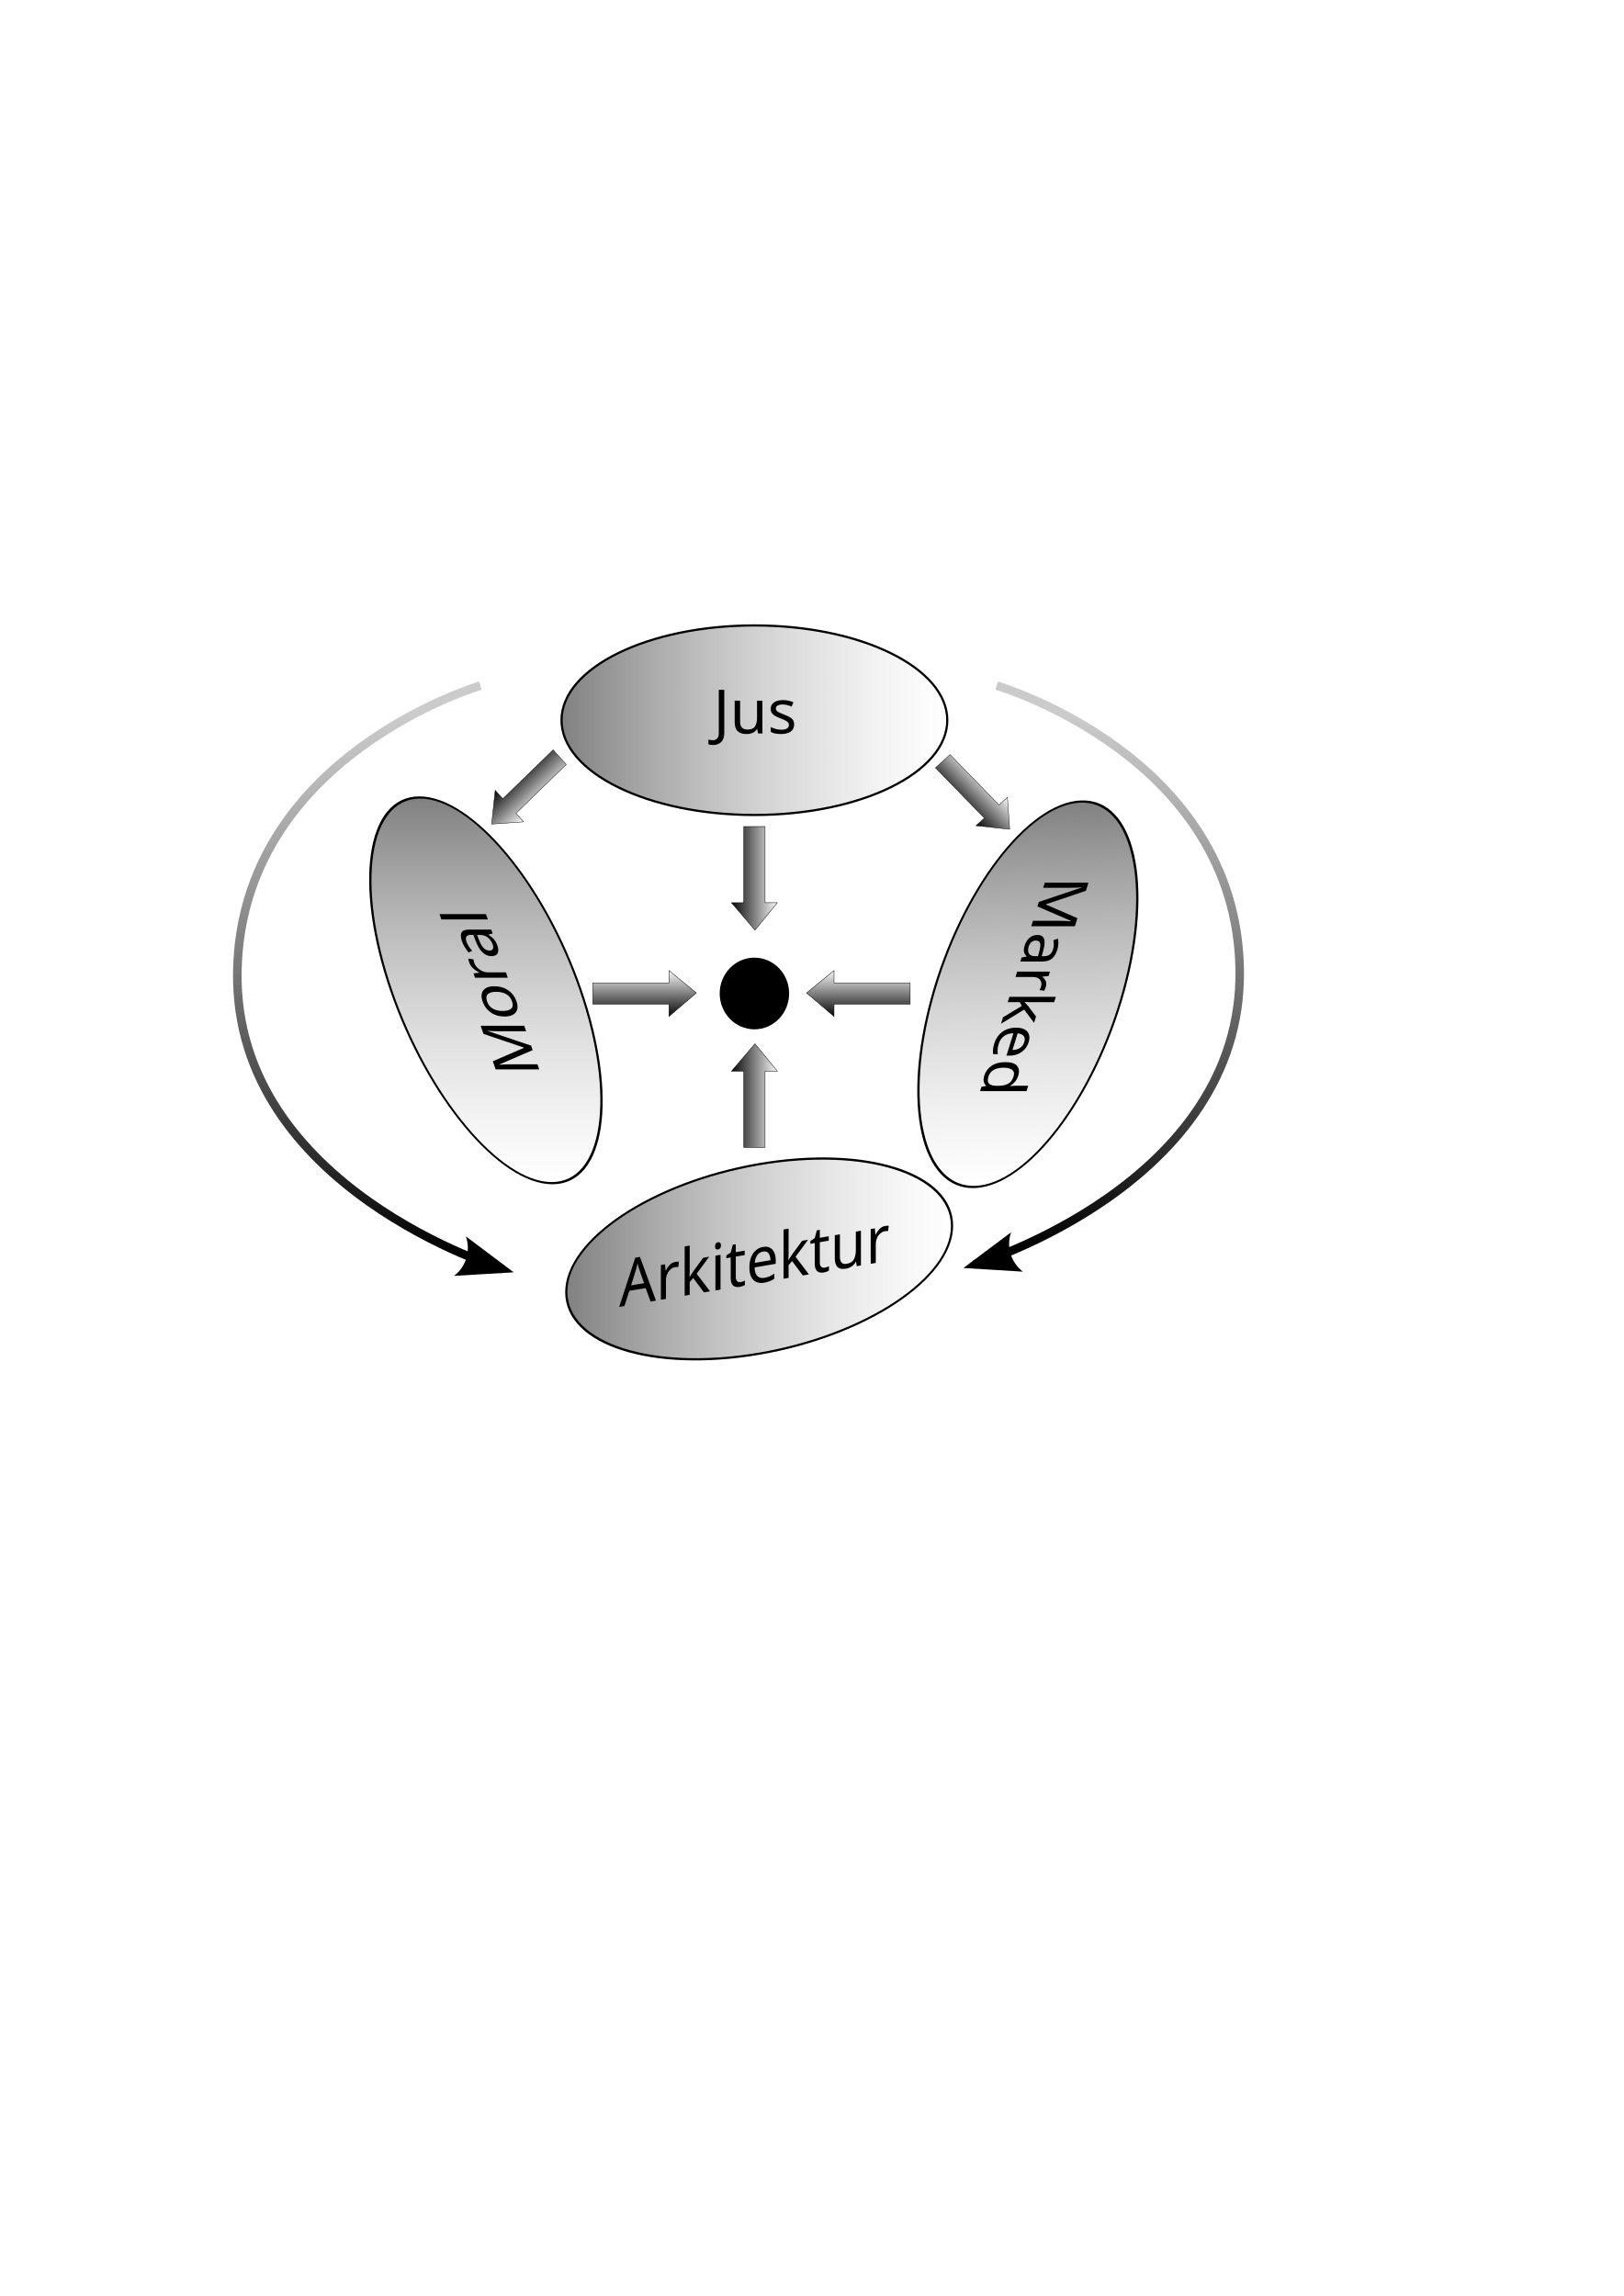
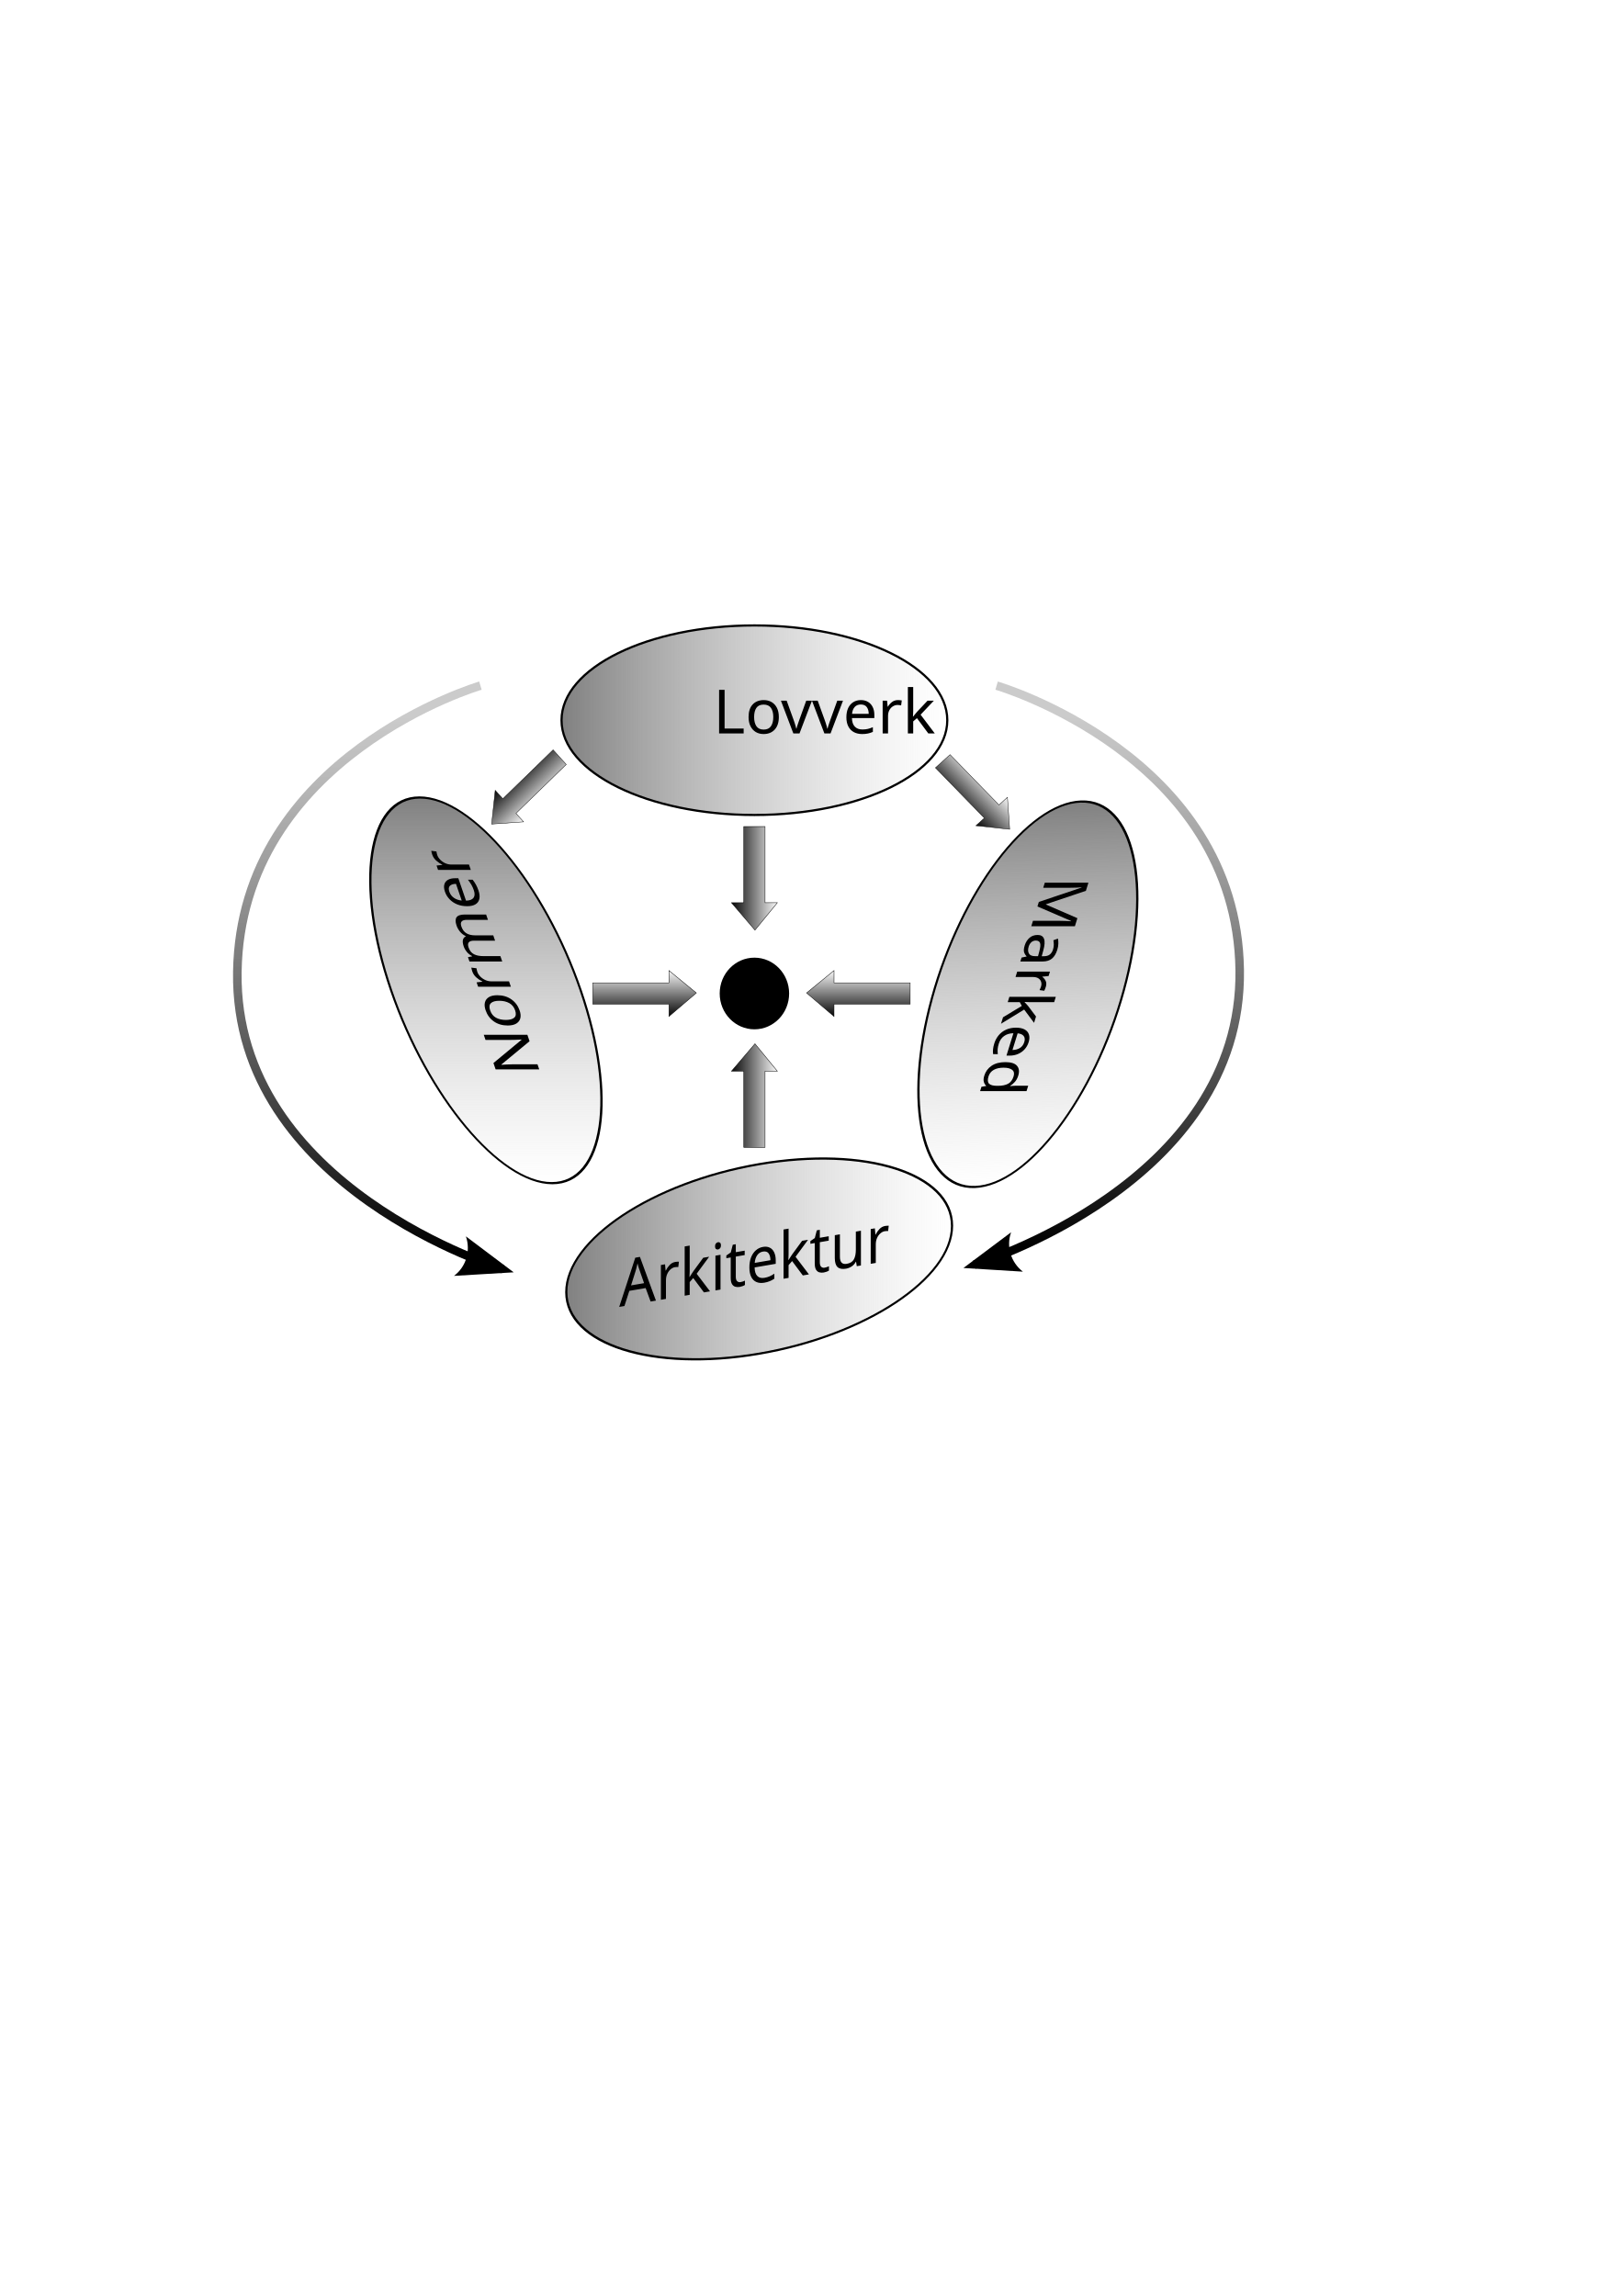
<svg xmlns="http://www.w3.org/2000/svg" xmlns:ns1="http://www.openswatchbook.org/uri/2009/osb" xmlns:xlink="http://www.w3.org/1999/xlink" width="744.094" height="1052.362" id="svg2" version="1.1">
  <defs id="defs4">
    <linearGradient id="linearGradient9084">
      <stop style="stop-color:#000000;stop-opacity:1;" offset="0" id="stop9086" />
      <stop id="stop9090" offset="1" style="stop-color:#bcbcbc;stop-opacity:0.763;" />
    </linearGradient>
    <linearGradient id="linearGradient9072">
      <stop style="stop-color:#9e9e9e;stop-opacity:1;" offset="0" id="stop9074" />
      <stop id="stop9082" offset="0.5" style="stop-color:#9e9e9e;stop-opacity:0.498;" />
      <stop style="stop-color:#9e9e9e;stop-opacity:0;" offset="1" id="stop9076" />
    </linearGradient>
    <marker orient="auto" refY="0.0" refX="0.0" id="Arrow2Mend" style="overflow:visible;">
      <path id="path4044" style="fill-rule:evenodd;stroke-width:0.625;stroke-linejoin:round;" d="M 8.719,4.034 L -2.207,0.016 L 8.719,-4.002 C 6.973,-1.63 6.983,1.616 8.719,4.034 z " transform="scale(0.6) rotate(180) translate(0,0)" />
    </marker>
    <marker orient="auto" refY="0.0" refX="0.0" id="Arrow1Mend" style="overflow:visible;">
      <path id="path4026" d="M 0.0,0.0 L 5.0,-5.0 L -12.5,0.0 L 5.0,5.0 L 0.0,0.0 z " style="fill-rule:evenodd;stroke:#000000;stroke-width:1.0pt;" transform="scale(0.4) rotate(180) translate(10,0)" />
    </marker>
    <marker orient="auto" refY="0.0" refX="0.0" id="Arrow1Lend" style="overflow:visible;">
      <path id="path4020" d="M 0.0,0.0 L 5.0,-5.0 L -12.5,0.0 L 5.0,5.0 L 0.0,0.0 z " style="fill-rule:evenodd;stroke:#000000;stroke-width:1.0pt;" transform="scale(0.8) rotate(180) translate(12.5,0)" />
    </marker>
    <marker orient="auto" refY="0.0" refX="0.0" id="Arrow1Lstart" style="overflow:visible">
      <path id="path4017" d="M 0.0,0.0 L 5.0,-5.0 L -12.5,0.0 L 5.0,5.0 L 0.0,0.0 z " style="fill-rule:evenodd;stroke:#000000;stroke-width:1.0pt" transform="scale(0.8) translate(12.5,0)" />
    </marker>
    <linearGradient id="linearGradient7497">
      <stop style="stop-color:#000000;stop-opacity:1;" offset="0" id="stop7499" />
      <stop style="stop-color:#000000;stop-opacity:0;" offset="1" id="stop7501" />
    </linearGradient>
    <linearGradient id="linearGradient7481">
      <stop style="stop-color:#000000;stop-opacity:1;" offset="0" id="stop7483" />
      <stop id="stop7489" offset="0.5" style="stop-color:#050505;stop-opacity:0.498;" />
      <stop style="stop-color:#0b0b0b;stop-opacity:0;" offset="1" id="stop7485" />
    </linearGradient>
    <linearGradient id="linearGradient4833" ns1:paint="gradient">
      <stop style="stop-color:#6e6e6e;stop-opacity:0.498;" offset="0" id="stop4839" />
      <stop id="stop4837" offset="1" style="stop-color:#000000;stop-opacity:0;" />
    </linearGradient>
    <marker orient="auto" refY="0.0" refX="0.0" id="Arrow1Sstart" style="overflow:visible">
      <path id="path4029" d="M 0.0,0.0 L 5.0,-5.0 L -12.5,0.0 L 5.0,5.0 L 0.0,0.0 z " style="fill-rule:evenodd;stroke:#000000;stroke-width:1.0pt" transform="scale(0.2) translate(6,0)" />
    </marker>
    <marker orient="auto" refY="0.0" refX="0.0" id="Arrow2Lstart" style="overflow:visible">
      <path id="path4035" style="fill-rule:evenodd;stroke-width:0.625;stroke-linejoin:round" d="M 8.719,4.034 L -2.207,0.016 L 8.719,-4.002 C 6.973,-1.63 6.983,1.616 8.719,4.034 z " transform="scale(1.1) translate(1,0)" />
    </marker>
    <linearGradient id="linearGradient3860">
      <stop style="stop-color:#808080;stop-opacity:1;" offset="0" id="stop3862" />
      <stop style="stop-color:#c3c3c3;stop-opacity:0;" offset="1" id="stop3864" />
    </linearGradient>
    <linearGradient xlink:href="#linearGradient3860-7" id="linearGradient3866-6" x1="256.079" y1="580.621" x2="433.855" y2="580.621" gradientUnits="userSpaceOnUse" />
    <linearGradient id="linearGradient3860-7">
      <stop style="stop-color:#808080;stop-opacity:1;" offset="0" id="stop3862-3" />
      <stop style="stop-color:#c3c3c3;stop-opacity:0;" offset="1" id="stop3864-2" />
    </linearGradient>
    <linearGradient y2="580.621" x2="433.855" y1="580.621" x1="256.079" gradientUnits="userSpaceOnUse" id="linearGradient3883" xlink:href="#linearGradient3860-7" />
    <linearGradient y2="580.621" x2="433.855" y1="580.621" x1="256.079" gradientUnits="userSpaceOnUse" id="linearGradient3883-6" xlink:href="#linearGradient3860-7-1" />
    <linearGradient id="linearGradient3860-7-1">
      <stop style="stop-color:#808080;stop-opacity:1;" offset="0" id="stop3862-3-1" />
      <stop style="stop-color:#c3c3c3;stop-opacity:0;" offset="1" id="stop3864-2-5" />
    </linearGradient>
    <linearGradient y2="580.621" x2="433.855" y1="580.621" x1="256.079" gradientUnits="userSpaceOnUse" id="linearGradient3921-8" xlink:href="#linearGradient3860-7-1-3" />
    <linearGradient id="linearGradient3860-7-1-3">
      <stop style="stop-color:#808080;stop-opacity:1;" offset="0" id="stop3862-3-1-1" />
      <stop style="stop-color:#c3c3c3;stop-opacity:0;" offset="1" id="stop3864-2-5-5" />
    </linearGradient>
    <linearGradient xlink:href="#linearGradient7497" id="linearGradient7503" x1="208.884" y1="263.964" x2="230.925" y2="263.964" gradientUnits="userSpaceOnUse" gradientTransform="matrix(1,0,0,-1,125.82,666.5502)" />
    <linearGradient xlink:href="#linearGradient7497-5" id="linearGradient7503-7" x1="208.884" y1="263.964" x2="230.925" y2="263.964" gradientUnits="userSpaceOnUse" />
    <linearGradient id="linearGradient7497-5">
      <stop style="stop-color:#000000;stop-opacity:1;" offset="0" id="stop7499-3" />
      <stop style="stop-color:#000000;stop-opacity:0;" offset="1" id="stop7501-8" />
    </linearGradient>
    <linearGradient gradientTransform="translate(125.82,238.171)" y2="263.964" x2="230.925" y1="263.964" x1="208.884" gradientUnits="userSpaceOnUse" id="linearGradient7520" xlink:href="#linearGradient7497-5" />
    <linearGradient xlink:href="#linearGradient7497-3" id="linearGradient7503-9" x1="208.884" y1="263.964" x2="230.925" y2="263.964" gradientUnits="userSpaceOnUse" gradientTransform="matrix(1,0,0,-1,124.416,666.5502)" />
    <linearGradient id="linearGradient7497-3">
      <stop style="stop-color:#000000;stop-opacity:1;" offset="0" id="stop7499-2" />
      <stop style="stop-color:#000000;stop-opacity:0;" offset="1" id="stop7501-9" />
    </linearGradient>
    <linearGradient y2="263.964" x2="230.925" y1="263.964" x1="208.884" gradientTransform="matrix(0,-1,-1,0,559.3523,675.2667)" gradientUnits="userSpaceOnUse" id="linearGradient7554" xlink:href="#linearGradient7497-3" />
    <linearGradient y2="263.964" x2="230.925" y1="263.964" x1="208.884" gradientTransform="matrix(0,-1,-1,0,569.513,673.5071)" gradientUnits="userSpaceOnUse" id="linearGradient7554-0" xlink:href="#linearGradient7497-3-6" />
    <linearGradient id="linearGradient7497-3-6">
      <stop style="stop-color:#000000;stop-opacity:1;" offset="0" id="stop7499-2-9" />
      <stop style="stop-color:#000000;stop-opacity:0;" offset="1" id="stop7501-9-7" />
    </linearGradient>
    <linearGradient y2="263.964" x2="230.925" y1="263.964" x1="208.884" gradientTransform="matrix(0,-1,1,0,129.4029,675.2667)" gradientUnits="userSpaceOnUse" id="linearGradient7588" xlink:href="#linearGradient7497-3-6" />
    <linearGradient xlink:href="#linearGradient3860-7-1" id="linearGradient7772" gradientUnits="userSpaceOnUse" x1="256.079" y1="580.621" x2="433.855" y2="580.621" />
    <linearGradient xlink:href="#linearGradient3860" id="linearGradient7791" gradientUnits="userSpaceOnUse" x1="256.079" y1="580.621" x2="433.855" y2="580.621" />
    <linearGradient xlink:href="#linearGradient3860-7-1-3" id="linearGradient7798" gradientUnits="userSpaceOnUse" x1="256.079" y1="580.621" x2="433.855" y2="580.621" />
    <linearGradient xlink:href="#linearGradient7497-7" id="linearGradient7503-92" x1="208.884" y1="263.964" x2="230.925" y2="263.964" gradientUnits="userSpaceOnUse" gradientTransform="matrix(1,0,0,-1,125.82,666.5502)" />
    <linearGradient id="linearGradient7497-7">
      <stop style="stop-color:#000000;stop-opacity:1;" offset="0" id="stop7499-21" />
      <stop style="stop-color:#000000;stop-opacity:0;" offset="1" id="stop7501-2" />
    </linearGradient>
    <linearGradient y2="263.964" x2="230.925" y1="263.964" x1="208.884" gradientTransform="matrix(0.6865771,-0.6179505,-0.6424051,-0.660441,465.8697,674.8008)" gradientUnits="userSpaceOnUse" id="linearGradient7815" xlink:href="#linearGradient7497-7" />
    <linearGradient y2="263.964" x2="230.925" y1="263.964" x1="208.884" gradientTransform="matrix(0.6865771,-0.6179505,-0.6424051,-0.660441,462.9666,672.6235)" gradientUnits="userSpaceOnUse" id="linearGradient7815-0" xlink:href="#linearGradient7497-7-0" />
    <linearGradient id="linearGradient7497-7-0">
      <stop style="stop-color:#000000;stop-opacity:1;" offset="0" id="stop7499-21-5" />
      <stop style="stop-color:#000000;stop-opacity:0;" offset="1" id="stop7501-2-6" />
    </linearGradient>
    <linearGradient y2="263.964" x2="230.925" y1="263.964" x1="208.884" gradientTransform="matrix(0.6179505,0.6865771,0.660441,-0.6424051,-69.41311,380.8799)" gradientUnits="userSpaceOnUse" id="linearGradient7849" xlink:href="#linearGradient7497-7-0" />
    <marker orient="auto" refY="0" refX="0" id="Arrow2Mend-7" style="overflow:visible">
      <path id="path4044-7" style="fill-rule:evenodd;stroke-width:0.625;stroke-linejoin:round" d="M 8.719,4.034 -2.207,0.016 8.719,-4.002 c -1.745,2.372 -1.735,5.617 -6e-7,8.035 z" transform="scale(-0.6,-0.6)" />
    </marker>
    <linearGradient xlink:href="#linearGradient9084" id="linearGradient9078" x1="211.142" y1="584.184" x2="203.994" y2="326.803" gradientUnits="userSpaceOnUse" gradientTransform="matrix(1,0,0,0.96213,0,11.90081)" />
    <linearGradient xlink:href="#linearGradient9084-8" id="linearGradient9078-4" x1="211.142" y1="584.184" x2="203.994" y2="326.803" gradientUnits="userSpaceOnUse" />
    <linearGradient id="linearGradient9084-8">
      <stop style="stop-color:#000000;stop-opacity:1;" offset="0" id="stop9086-0" />
      <stop id="stop9090-8" offset="1" style="stop-color:#bcbcbc;stop-opacity:0.763;" />
    </linearGradient>
    <marker orient="auto" refY="0" refX="0" id="Arrow2Mend-73" style="overflow:visible">
      <path id="path4044-0" style="fill-rule:evenodd;stroke-width:0.625;stroke-linejoin:round" d="M 8.719,4.034 -2.207,0.016 8.719,-4.002 c -1.745,2.372 -1.735,5.617 -6e-7,8.035 z" transform="scale(-0.6,-0.6)" />
    </marker>
    <linearGradient gradientTransform="matrix(-1,0,0,0.9547879,676.8825,14.2081)" y2="326.803" x2="203.994" y1="584.184" x1="211.142" gradientUnits="userSpaceOnUse" id="linearGradient9109" xlink:href="#linearGradient9084-8" />
  </defs>
  <g id="layer1">
    <path style="fill:url(#linearGradient7791);fill-opacity:1;fill-rule:evenodd;stroke:#000000;stroke-width:1px;stroke-linecap:butt;stroke-linejoin:miter;stroke-opacity:1" id="path3082" d="m 433.355,580.621 a 88.388,43.437 0 1 1 -176.777,0 88.388,43.437 0 1 1 176.777,0 z" transform="matrix(1,-0.1714641,0,1,2.934919,55.55024)" />
    <text xml:space="preserve" style="font-size:29.835px;font-style:normal;font-weight:normal;line-height:125%;letter-spacing:0px;word-spacing:0px;fill:#000000;fill-opacity:1;stroke:none;font-family:Sans" x="301.021" y="610.539" id="text3088" transform="matrix(0.9426623,-0.1616327,0,1.060825,0,0)">
      <tspan id="tspan3090" x="301.021" y="610.539" style="font-size:28px">Arkitektur</tspan>
    </text>
    <path style="fill:url(#linearGradient3883);fill-opacity:1;fill-rule:evenodd;stroke:#000000;stroke-width:1px;stroke-linecap:butt;stroke-linejoin:miter;stroke-opacity:1" id="path3082-3" d="m 433.355,580.621 a 88.388,43.437 0 1 1 -176.777,0 88.388,43.437 0 1 1 176.777,0 z" transform="translate(0.7576105,-250.5179)" />
    <text xml:space="preserve" style="font-size:40px;font-style:normal;font-weight:normal;line-height:125%;letter-spacing:0px;word-spacing:0px;fill:#000000;fill-opacity:1;stroke:none;font-family:Sans" x="326.823" y="336.164" id="text3902">
-       <tspan id="tspan3904" x="326.823" y="336.164" style="font-size:28px">Jus</tspan>
+       <tspan id="tspan3904" x="326.823" y="336.164" style="font-size:28px">Lovverk</tspan>
    </text>
    <g id="g7767" transform="matrix(1,0,0.3429281,1,-154.7049,-1.451539)">
      <path transform="matrix(0,1,-1,0,801.8444,110.3949)" d="m 433.355,580.621 c 0,23.989 -39.573,43.437 -88.388,43.437 -48.816,0 -88.388,-19.447 -88.388,-43.437 0,-23.989 39.573,-43.437 88.388,-43.437 48.816,0 88.388,19.447 88.388,43.437 z" id="path3082-3-0" style="fill:url(#linearGradient7772);fill-opacity:1;fill-rule:evenodd;stroke:#000000;stroke-width:1px;stroke-linecap:butt;stroke-linejoin:miter;stroke-opacity:1" />
      <text transform="matrix(0,-1,1,0,0,0)" id="text3974" y="233.237" x="-494.313" style="font-size:40px;font-style:normal;font-weight:normal;line-height:125%;letter-spacing:0px;word-spacing:0px;fill:#000000;fill-opacity:1;stroke:none;font-family:Sans" xml:space="preserve">
-         <tspan style="font-size:28px" y="233.237" x="-494.313" id="tspan3976">Moral</tspan>
+         <tspan style="font-size:28px" y="233.237" x="-494.313" id="tspan3976">Normer</tspan>
      </text>
    </g>
    <g id="g7793" transform="translate(-3.628847,-12.33808)">
      <path transform="matrix(-0.2743255,0.9993557,-1.010497,0.0358926,1156.016,102.4649)" d="m 433.355,580.621 c 0,23.989 -39.573,43.437 -88.388,43.437 -48.816,0 -88.388,-19.447 -88.388,-43.437 0,-23.989 39.573,-43.437 88.388,-43.437 48.816,0 88.388,19.447 88.388,43.437 z" id="path3082-3-0-1" style="fill:url(#linearGradient7798);fill-opacity:1;fill-rule:evenodd;stroke:#000000;stroke-width:1px;stroke-linecap:butt;stroke-linejoin:miter;stroke-opacity:1" />
      <text transform="matrix(-0.3104182,1,-1,0,0,0)" id="text3974-3" y="-611.851" x="414.2" style="font-size:40px;font-style:normal;font-weight:normal;line-height:125%;letter-spacing:0px;word-spacing:0px;fill:#000000;fill-opacity:1;stroke:none;font-family:Sans" xml:space="preserve">
        <tspan style="font-size:28px" y="-611.851" x="414.2" id="tspan3976-5">Marked</tspan>
      </text>
    </g>
    <path d="m 335.204,413.748 10.777,12.573 10.264,-12.573 -5.645,0 0,-34.897 -9.751,0 0,34.897 z" id="rect4001" style="fill:url(#linearGradient7503);fill-opacity:1;stroke:#000000;stroke-width:0.2;stroke-miterlimit:4;stroke-opacity:1;stroke-dasharray:none" />
    <path style="stroke-width:6;stroke-miterlimit:4;stroke-dasharray:none" id="path5965" d="m 361.29,455.001 a 15.909,16.422 0 1 1 -31.818,0 15.909,16.422 0 1 1 31.818,0 z" transform="translate(0.343487,0.3605672)" />
    <path d="m 335.204,490.973 10.777,-12.573 10.264,12.573 -5.645,0 0,34.897 -9.751,0 0,-34.897 z" id="rect4001-0" style="fill:url(#linearGradient7520);fill-opacity:1;stroke:#000000;stroke-width:0.2;stroke-miterlimit:4;stroke-opacity:1;stroke-dasharray:none" />
    <path d="m 306.55,465.883 12.573,-10.777 -12.573,-10.264 0,5.645 -34.897,0 0,9.751 34.897,0 z" id="rect4001-3" style="fill:url(#linearGradient7554);fill-opacity:1;stroke:#000000;stroke-width:0.2;stroke-miterlimit:4;stroke-opacity:1;stroke-dasharray:none" />
    <path d="m 382.205,465.883 -12.573,-10.777 12.573,-10.264 0,5.645 34.897,0 0,9.751 -34.897,0 z" id="rect4001-3-0" style="fill:url(#linearGradient7588);fill-opacity:1;stroke:#000000;stroke-width:0.2;stroke-miterlimit:4;stroke-opacity:1;stroke-dasharray:none" />
    <path d="m 447.227,378.451 15.476,1.644 -1.03,-14.647 -3.876,3.488 -22.418,-23.048 -6.695,6.025 22.418,23.048 z" id="rect4001-07" style="fill:url(#linearGradient7815);fill-opacity:1;stroke:#000000;stroke-width:0.184;stroke-miterlimit:4;stroke-opacity:1;stroke-dasharray:none" />
    <path d="m 226.937,362.237 -1.644,15.476 14.647,-1.03 -3.488,-3.876 23.048,-22.418 -6.025,-6.695 -23.048,22.418 z" id="rect4001-07-7" style="fill:url(#linearGradient7849);fill-opacity:1;stroke:#000000;stroke-width:0.184;stroke-miterlimit:4;stroke-opacity:1;stroke-dasharray:none" />
    <path style="fill:none;stroke:url(#linearGradient9078);stroke-width:3.924;stroke-linecap:butt;stroke-linejoin:miter;stroke-miterlimit:4;stroke-opacity:1;stroke-dasharray:none;marker-mid:none;marker-end:url(#Arrow2Mend)" d="m 220.161,314.255 c 0,0 -109.94,32.226 -111.399,131.278 -1.459,99.051 121.663,136.165 121.663,136.165" id="path7868" />
    <path style="fill:none;stroke:url(#linearGradient9109);stroke-width:3.909;stroke-linecap:butt;stroke-linejoin:miter;stroke-miterlimit:4;stroke-opacity:1;stroke-dasharray:none;marker-mid:none;marker-end:url(#Arrow2Mend)" d="m 456.721,314.255 c 0,0 109.94,31.981 111.399,130.276 1.459,98.295 -121.663,135.126 -121.663,135.126" id="path7868-3" />
  </g>
</svg>
